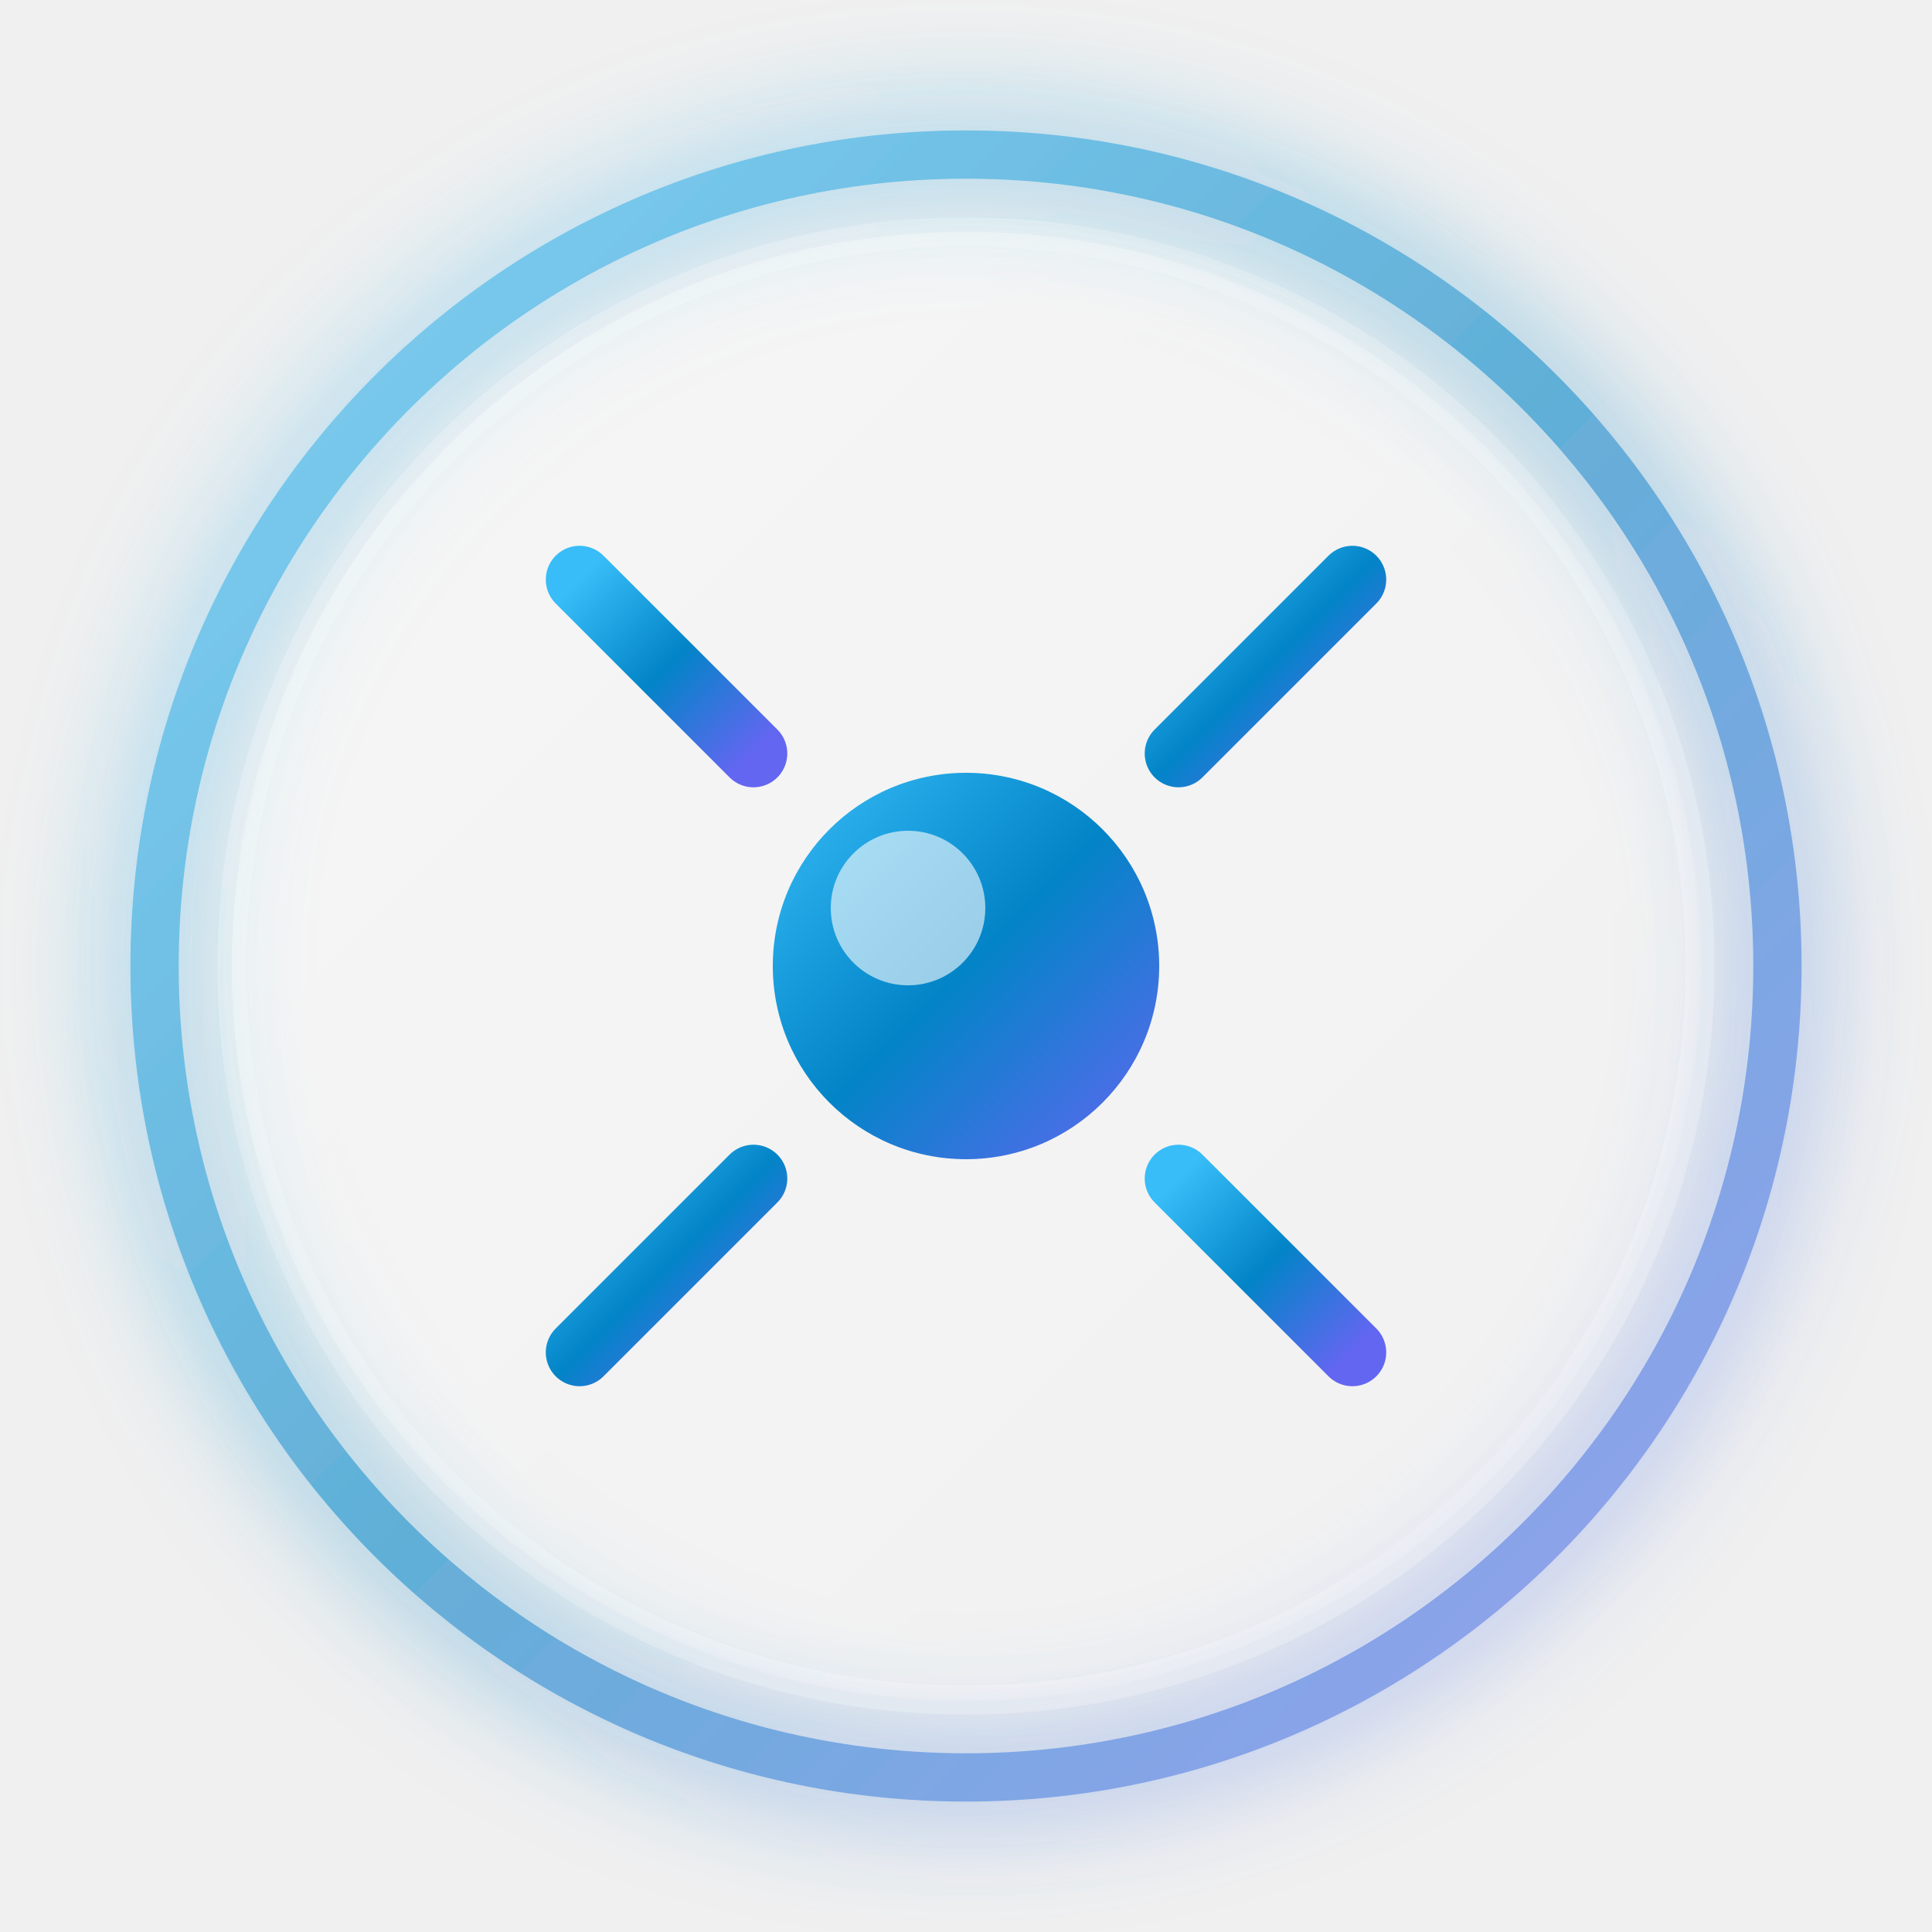
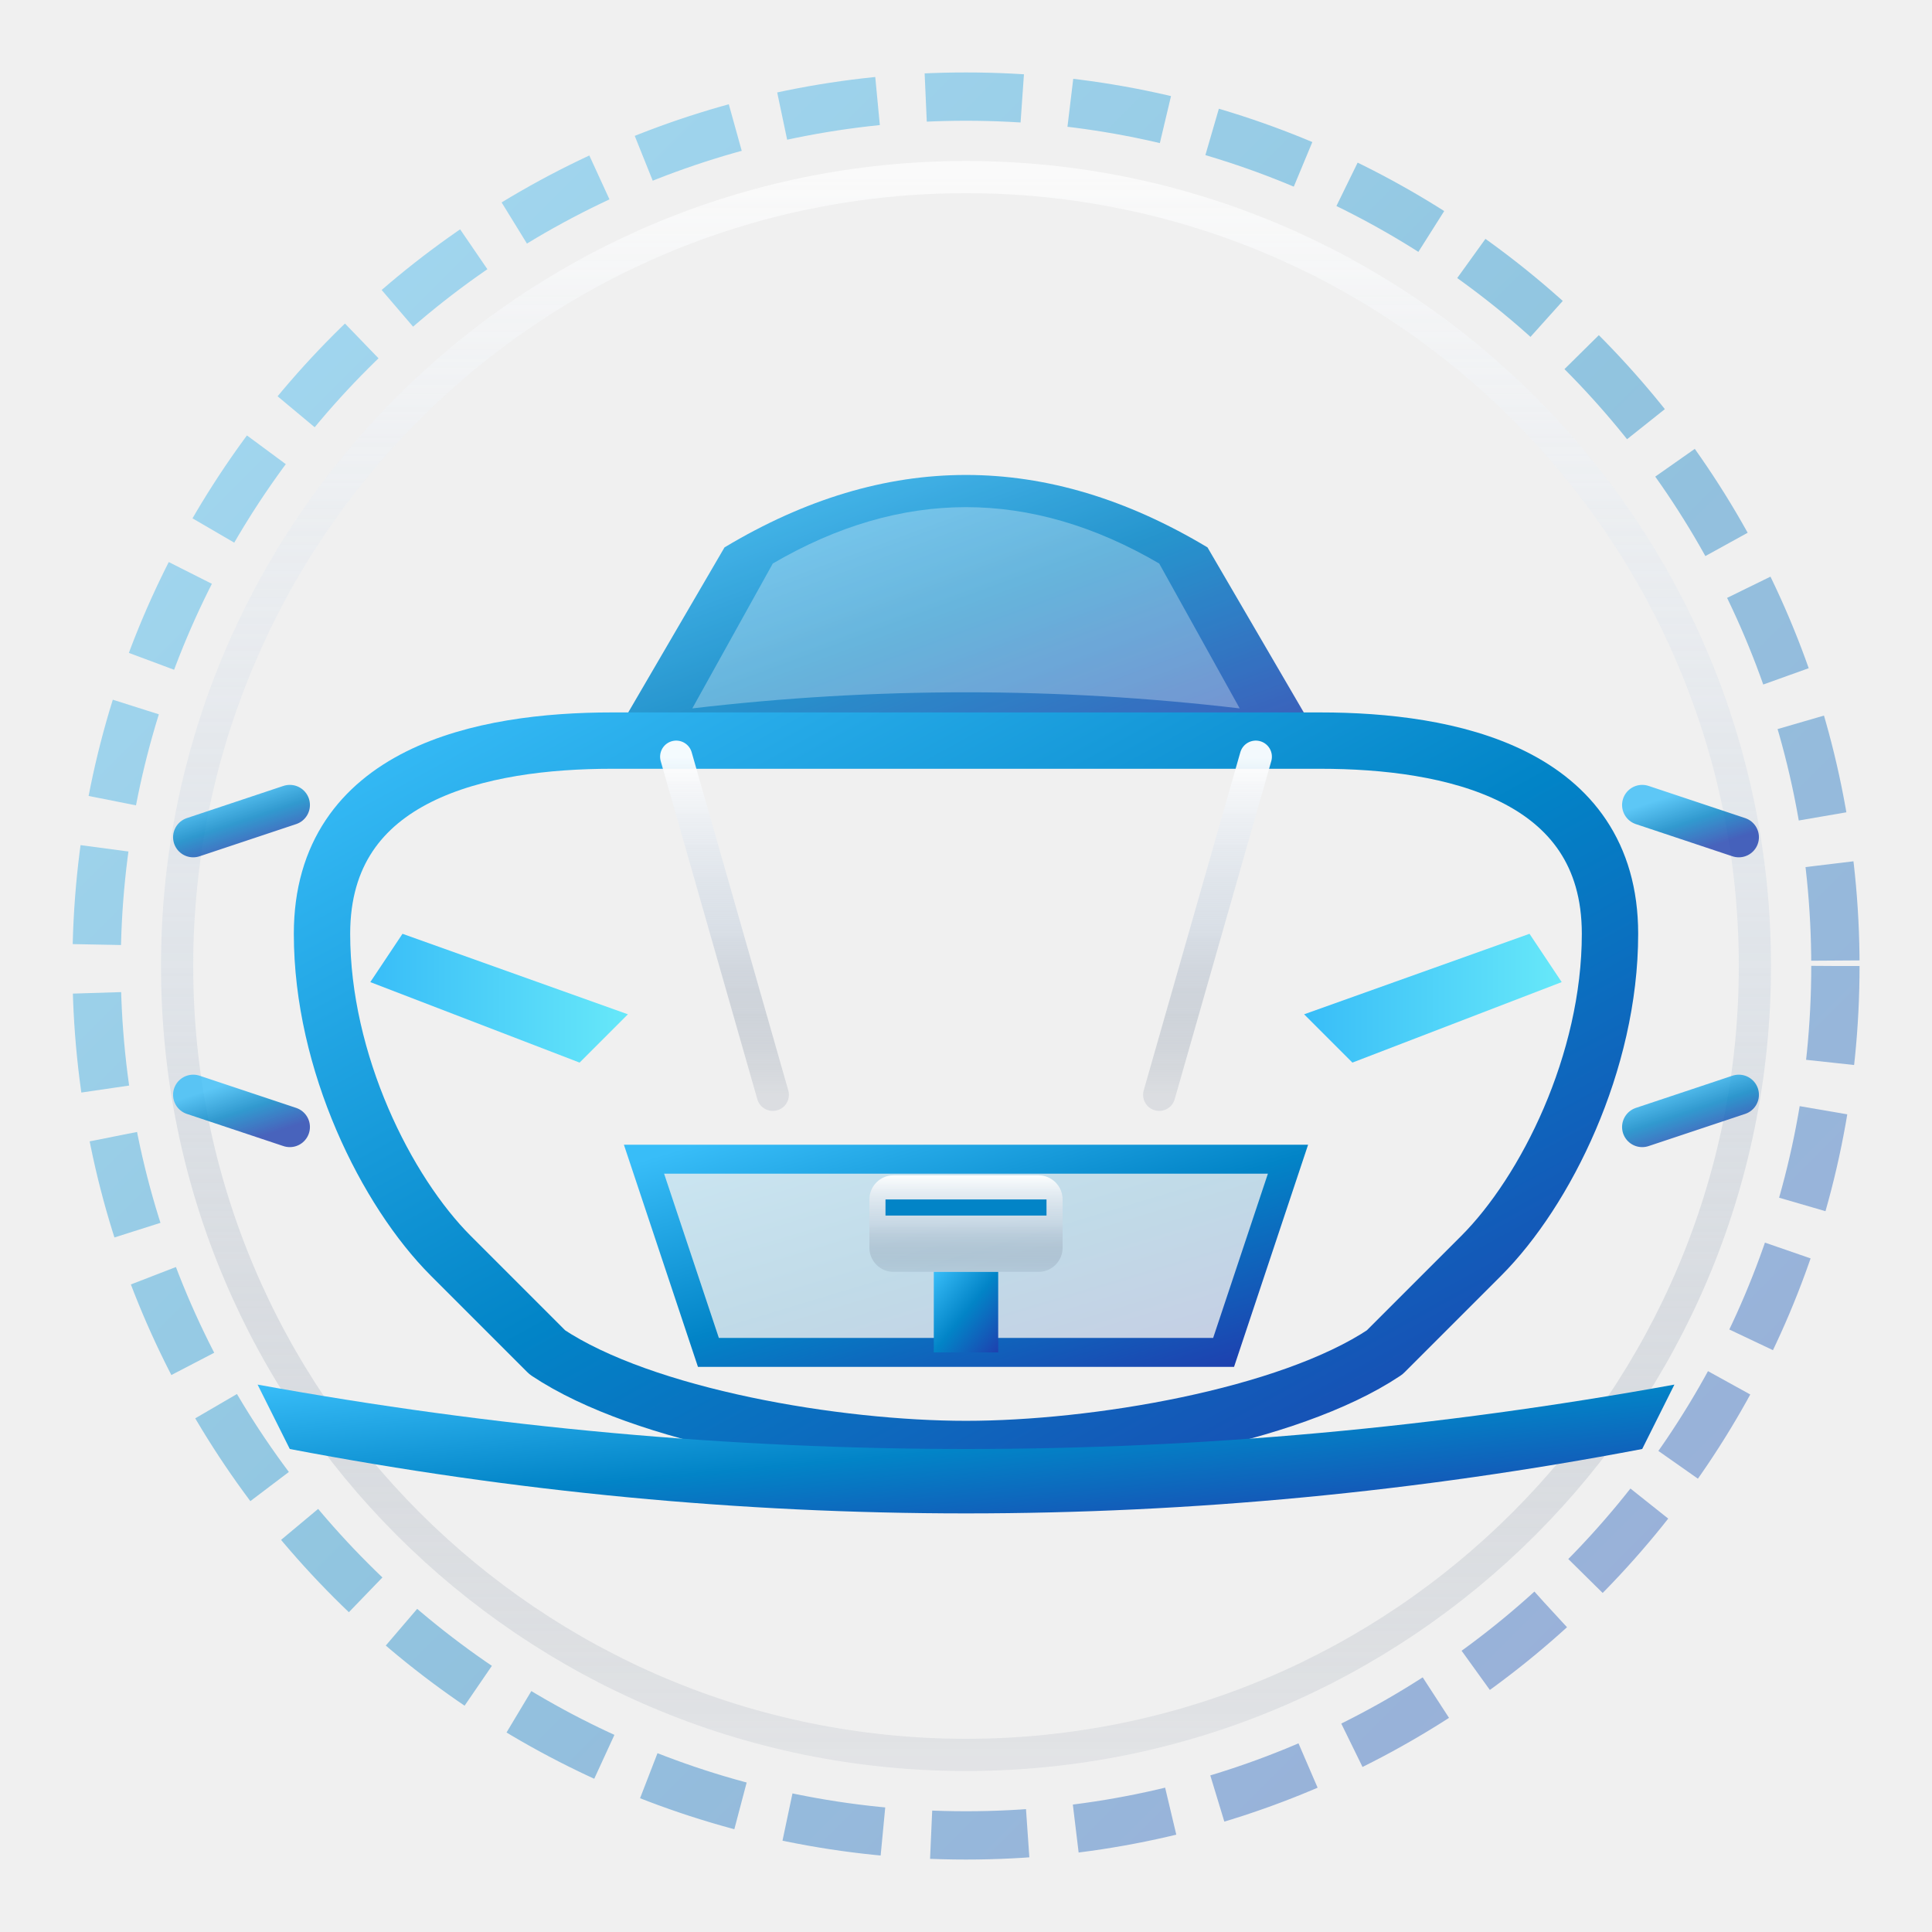
- <svg xmlns="http://www.w3.org/2000/svg" viewBox="0 0 100 100" fill="none">
+ <svg xmlns="http://www.w3.org/2000/svg" viewBox="0 0 120 120" fill="none">
  <defs>
-     <linearGradient id="grad1" x1="0%" y1="0%" x2="100%" y2="100%">
+     <linearGradient id="shkAutoGradAdmin" x1="0%" y1="0%" x2="100%" y2="100%">
      <stop offset="0%" stop-color="#38bdf8" />
      <stop offset="50%" stop-color="#0284c7" />
-       <stop offset="100%" stop-color="#6366f1" />
+       <stop offset="100%" stop-color="#1e40af" />
    </linearGradient>
-     <linearGradient id="glassGrad" x1="0%" y1="0%" x2="100%" y2="100%">
-       <stop offset="0%" stop-color="rgba(255,255,255,0.4)" />
-       <stop offset="100%" stop-color="rgba(255,255,255,0.05)" />
+     <linearGradient id="shkChromeAdmin" x1="0%" y1="0%" x2="0%" y2="100%">
+       <stop offset="0%" stop-color="#ffffff" stop-opacity="0.95" />
+       <stop offset="50%" stop-color="#cbd5e1" stop-opacity="0.6" />
+       <stop offset="100%" stop-color="#64748b" stop-opacity="0.15" />
    </linearGradient>
-     <filter id="glow" x="-20%" y="-20%" width="140%" height="140%">
-       <feGaussianBlur stdDeviation="3" result="blur" />
-       <feComposite in="SourceGraphic" in2="blur" operator="over" />
-     </filter>
+     <linearGradient id="shkGlowAdmin" x1="0%" y1="0%" x2="100%" y2="0%">
+       <stop offset="0%" stop-color="#38bdf8" />
+       <stop offset="100%" stop-color="#67e8f9" />
+     </linearGradient>
  </defs>
-   <circle cx="50" cy="50" r="42" stroke="url(#grad1)" stroke-width="2.5" opacity="0.6" filter="url(#glow)" />
-   <circle cx="50" cy="50" r="38" fill="url(#glassGrad)" stroke="rgba(255,255,255,0.2)" stroke-width="1.5" />
-   <g transform="translate(50, 50)" stroke="url(#grad1)" stroke-width="3.5" stroke-linecap="round">
-     <path d="M0,-28 L0,-16" />
-     <path d="M20,-20 L11,-11" />
-     <path d="M28,0 L16,0" />
-     <path d="M20,20 L11,11" />
-     <path d="M0,28 L0,16" />
-     <path d="M-20,20 L-11,11" />
-     <path d="M-28,0 L-16,0" />
-     <path d="M-20,-20 L-11,-11" />
+   <circle cx="60" cy="60" r="54" stroke="url(#shkAutoGradAdmin)" stroke-width="3" opacity="0.4" stroke-dasharray="6 3" />
+   <circle cx="60" cy="60" r="49" stroke="url(#shkChromeAdmin)" stroke-width="2" opacity="0.7" />
+   <path d="M45,34 Q60,25 75,34 L82,46 Q60,43 38,46 Z" fill="url(#shkAutoGradAdmin)" opacity="0.85" />
+   <path d="M48,35 Q60,28 72,35 L77,44 Q60,42 43,44 Z" fill="#ffffff" opacity="0.3" />
+   <path d="M20,58 C20,48 30,46 38,46 L82,46 C90,46 100,48 100,58 C100,66 96,74 92,78 L86,84 C80,88 68,90 60,90 C52,90 40,88 34,84 L28,78 C24,74 20,66 20,58 Z" stroke="url(#shkAutoGradAdmin)" stroke-width="3.5" stroke-linejoin="round" />
+   <path d="M42,47 L48,68" stroke="url(#shkChromeAdmin)" stroke-width="2" stroke-linecap="round" />
+   <path d="M78,47 L72,68" stroke="url(#shkChromeAdmin)" stroke-width="2" stroke-linecap="round" />
+   <path d="M60,45 L60,65" stroke="url(#shkAutoGradAdmin)" stroke-width="1.8" stroke-linecap="round" opacity="0.7" />
+   <path d="M25,58 L39,63 L36,66 L23,61 Z" fill="url(#shkGlowAdmin)" />
+   <path d="M95,58 L81,63 L84,66 L97,61 Z" fill="url(#shkGlowAdmin)" />
+   <path d="M40,72 L80,72 L76,84 L44,84 Z" fill="url(#shkAutoGradAdmin)" opacity="0.2" />
+   <path d="M40,72 L80,72 L76,84 L44,84 Z" stroke="url(#shkAutoGradAdmin)" stroke-width="1.8" />
+   <g transform="translate(60, 77)">
+     <rect x="-6" y="-4" width="12" height="6" rx="1.5" fill="url(#shkChromeAdmin)" />
+     <line x1="-5" y1="-2" x2="5" y2="-2" stroke="#0284c7" stroke-width="1" />
+     <path d="M-2,2 L-2,7 L2,7 L2,2 Z" fill="url(#shkAutoGradAdmin)" />
  </g>
-   <circle cx="50" cy="50" r="10" fill="url(#grad1)" />
-   <circle cx="47" cy="47" r="4" fill="white" opacity="0.6" />
+   <path d="M16,86 Q60,94 104,86 L102,90 Q60,98 18,90 Z" fill="url(#shkAutoGradAdmin)" />
+   <path d="M12,52 L18,50" stroke="url(#shkAutoGradAdmin)" stroke-width="2.5" stroke-linecap="round" opacity="0.8" />
+   <path d="M10,60 L16,60" stroke="url(#shkAutoGradAdmin)" stroke-width="2.5" stroke-linecap="round" opacity="0.8" />
+   <path d="M12,68 L18,70" stroke="url(#shkAutoGradAdmin)" stroke-width="2.5" stroke-linecap="round" opacity="0.8" />
+   <path d="M108,52 L102,50" stroke="url(#shkAutoGradAdmin)" stroke-width="2.5" stroke-linecap="round" opacity="0.8" />
+   <path d="M110,60 L104,60" stroke="url(#shkAutoGradAdmin)" stroke-width="2.5" stroke-linecap="round" opacity="0.8" />
+   <path d="M108,68 L102,70" stroke="url(#shkAutoGradAdmin)" stroke-width="2.5" stroke-linecap="round" opacity="0.8" />
</svg>
